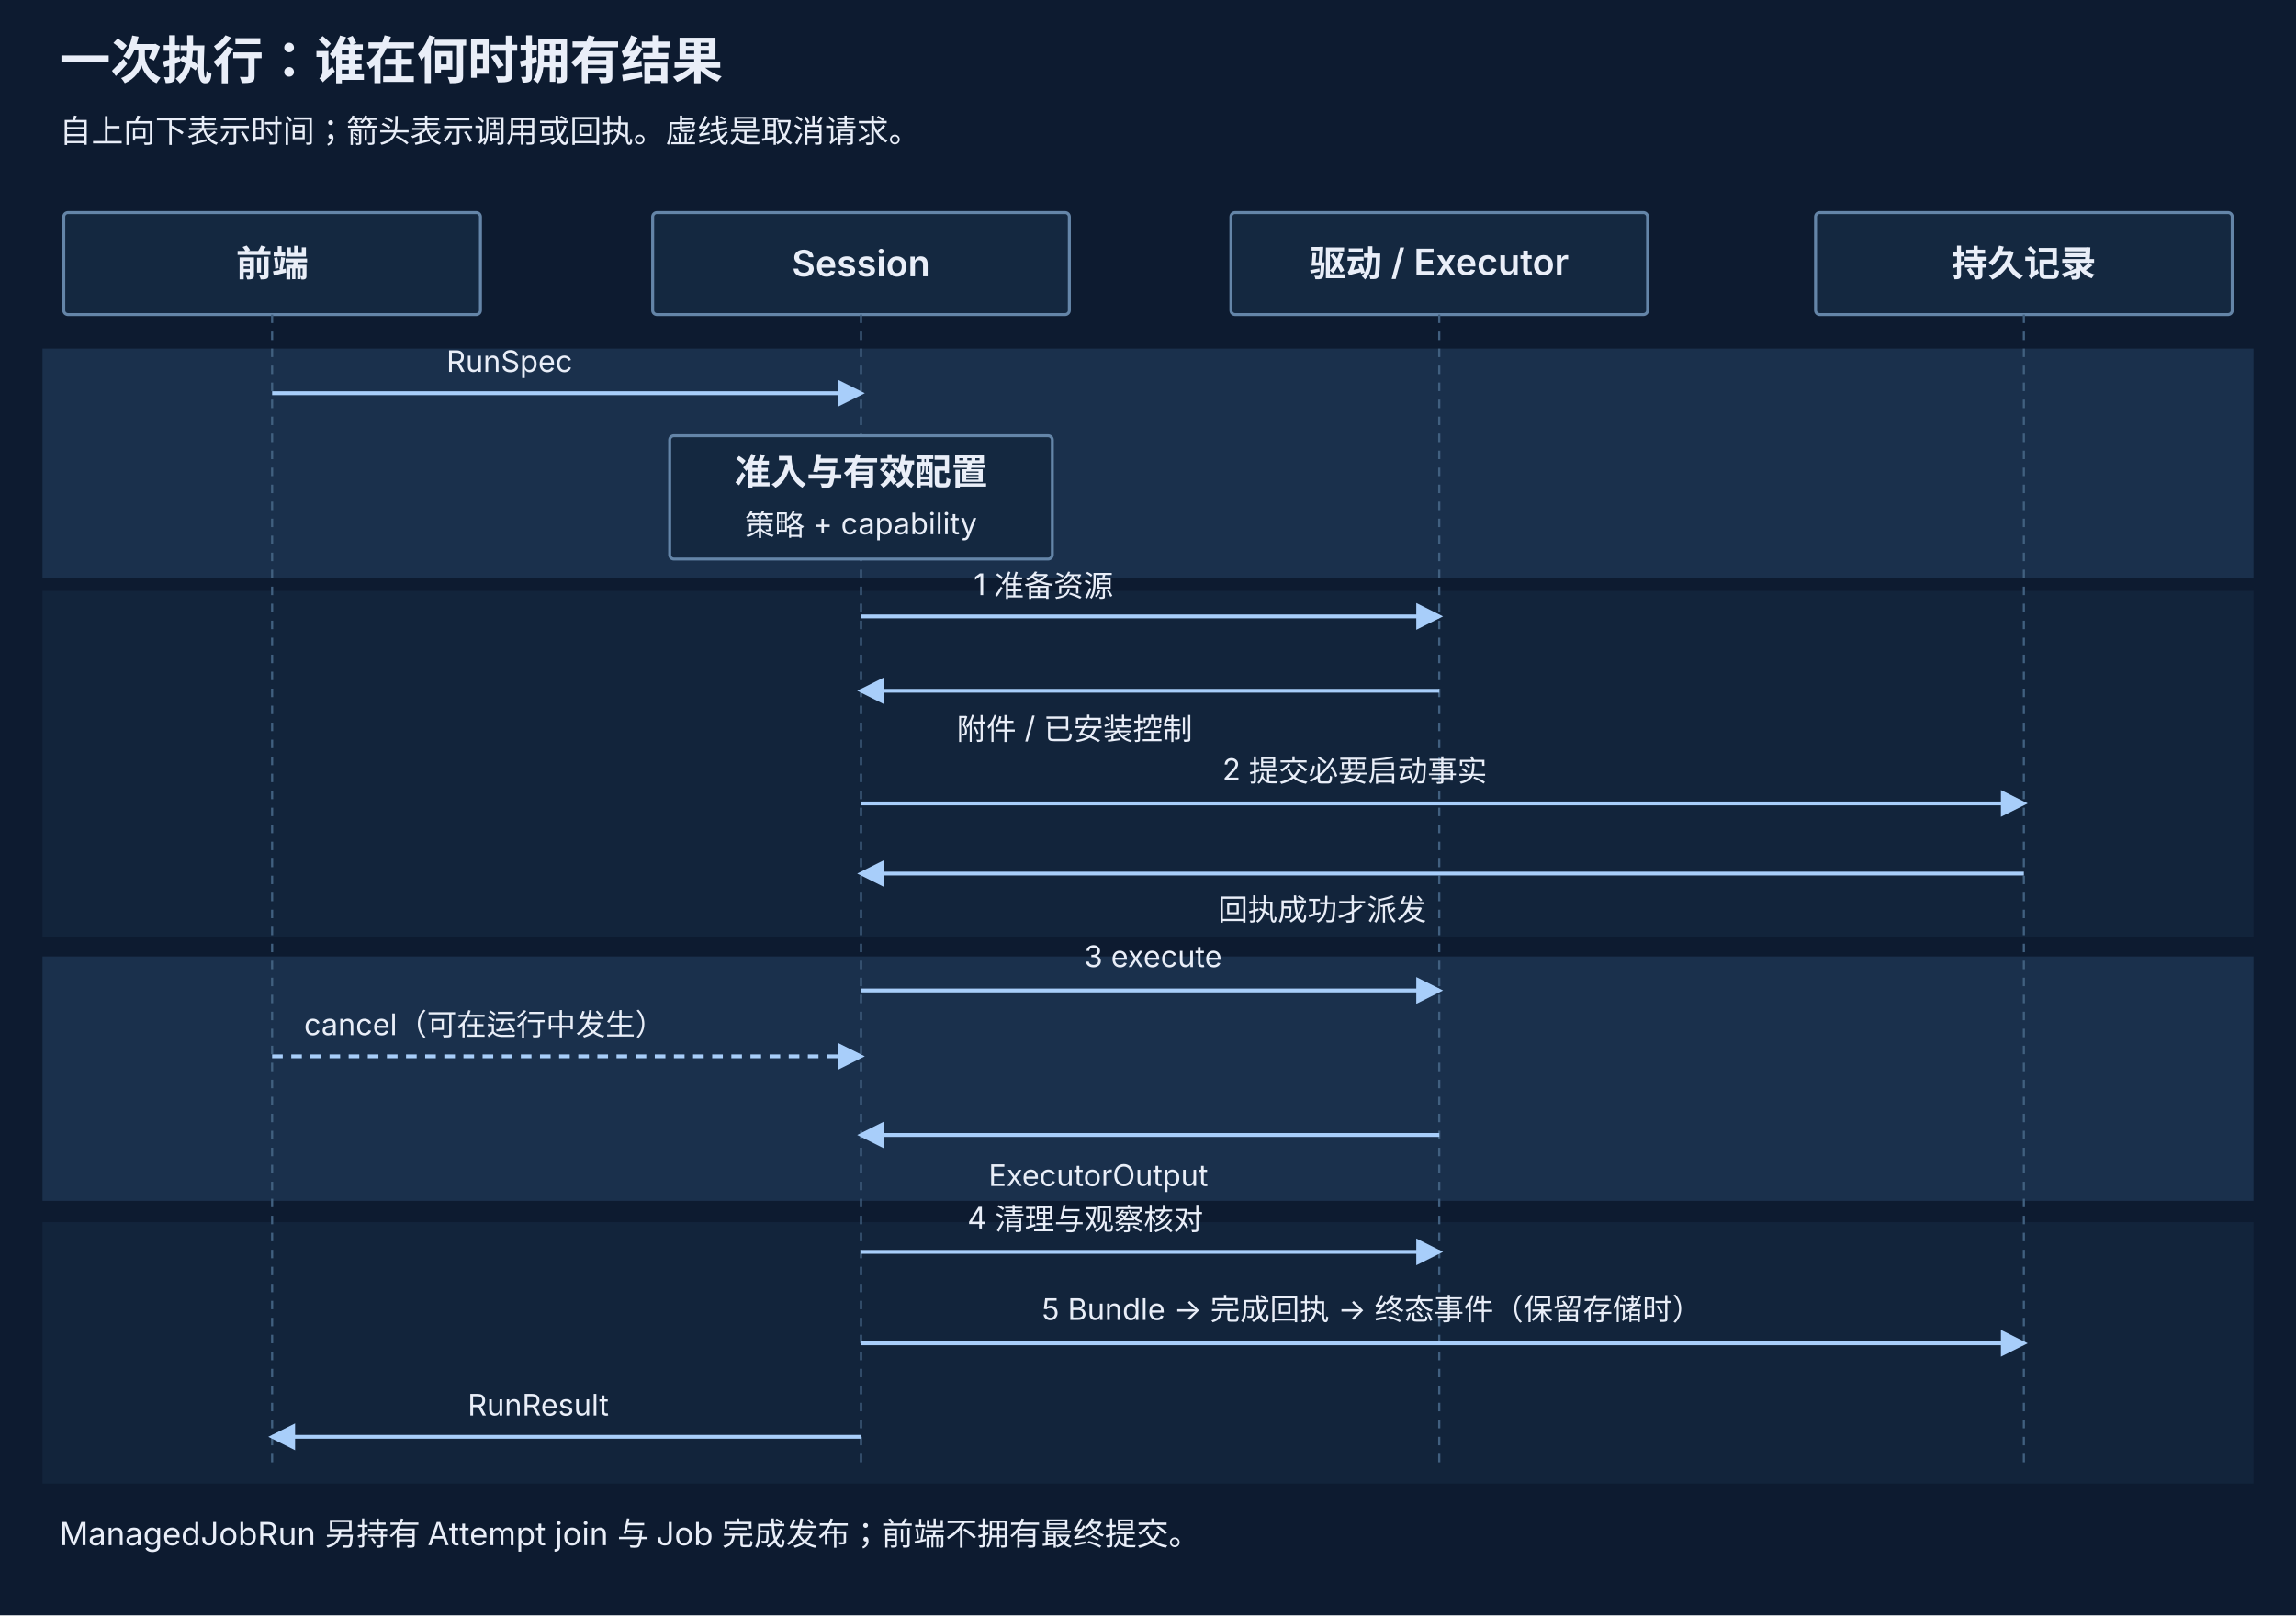
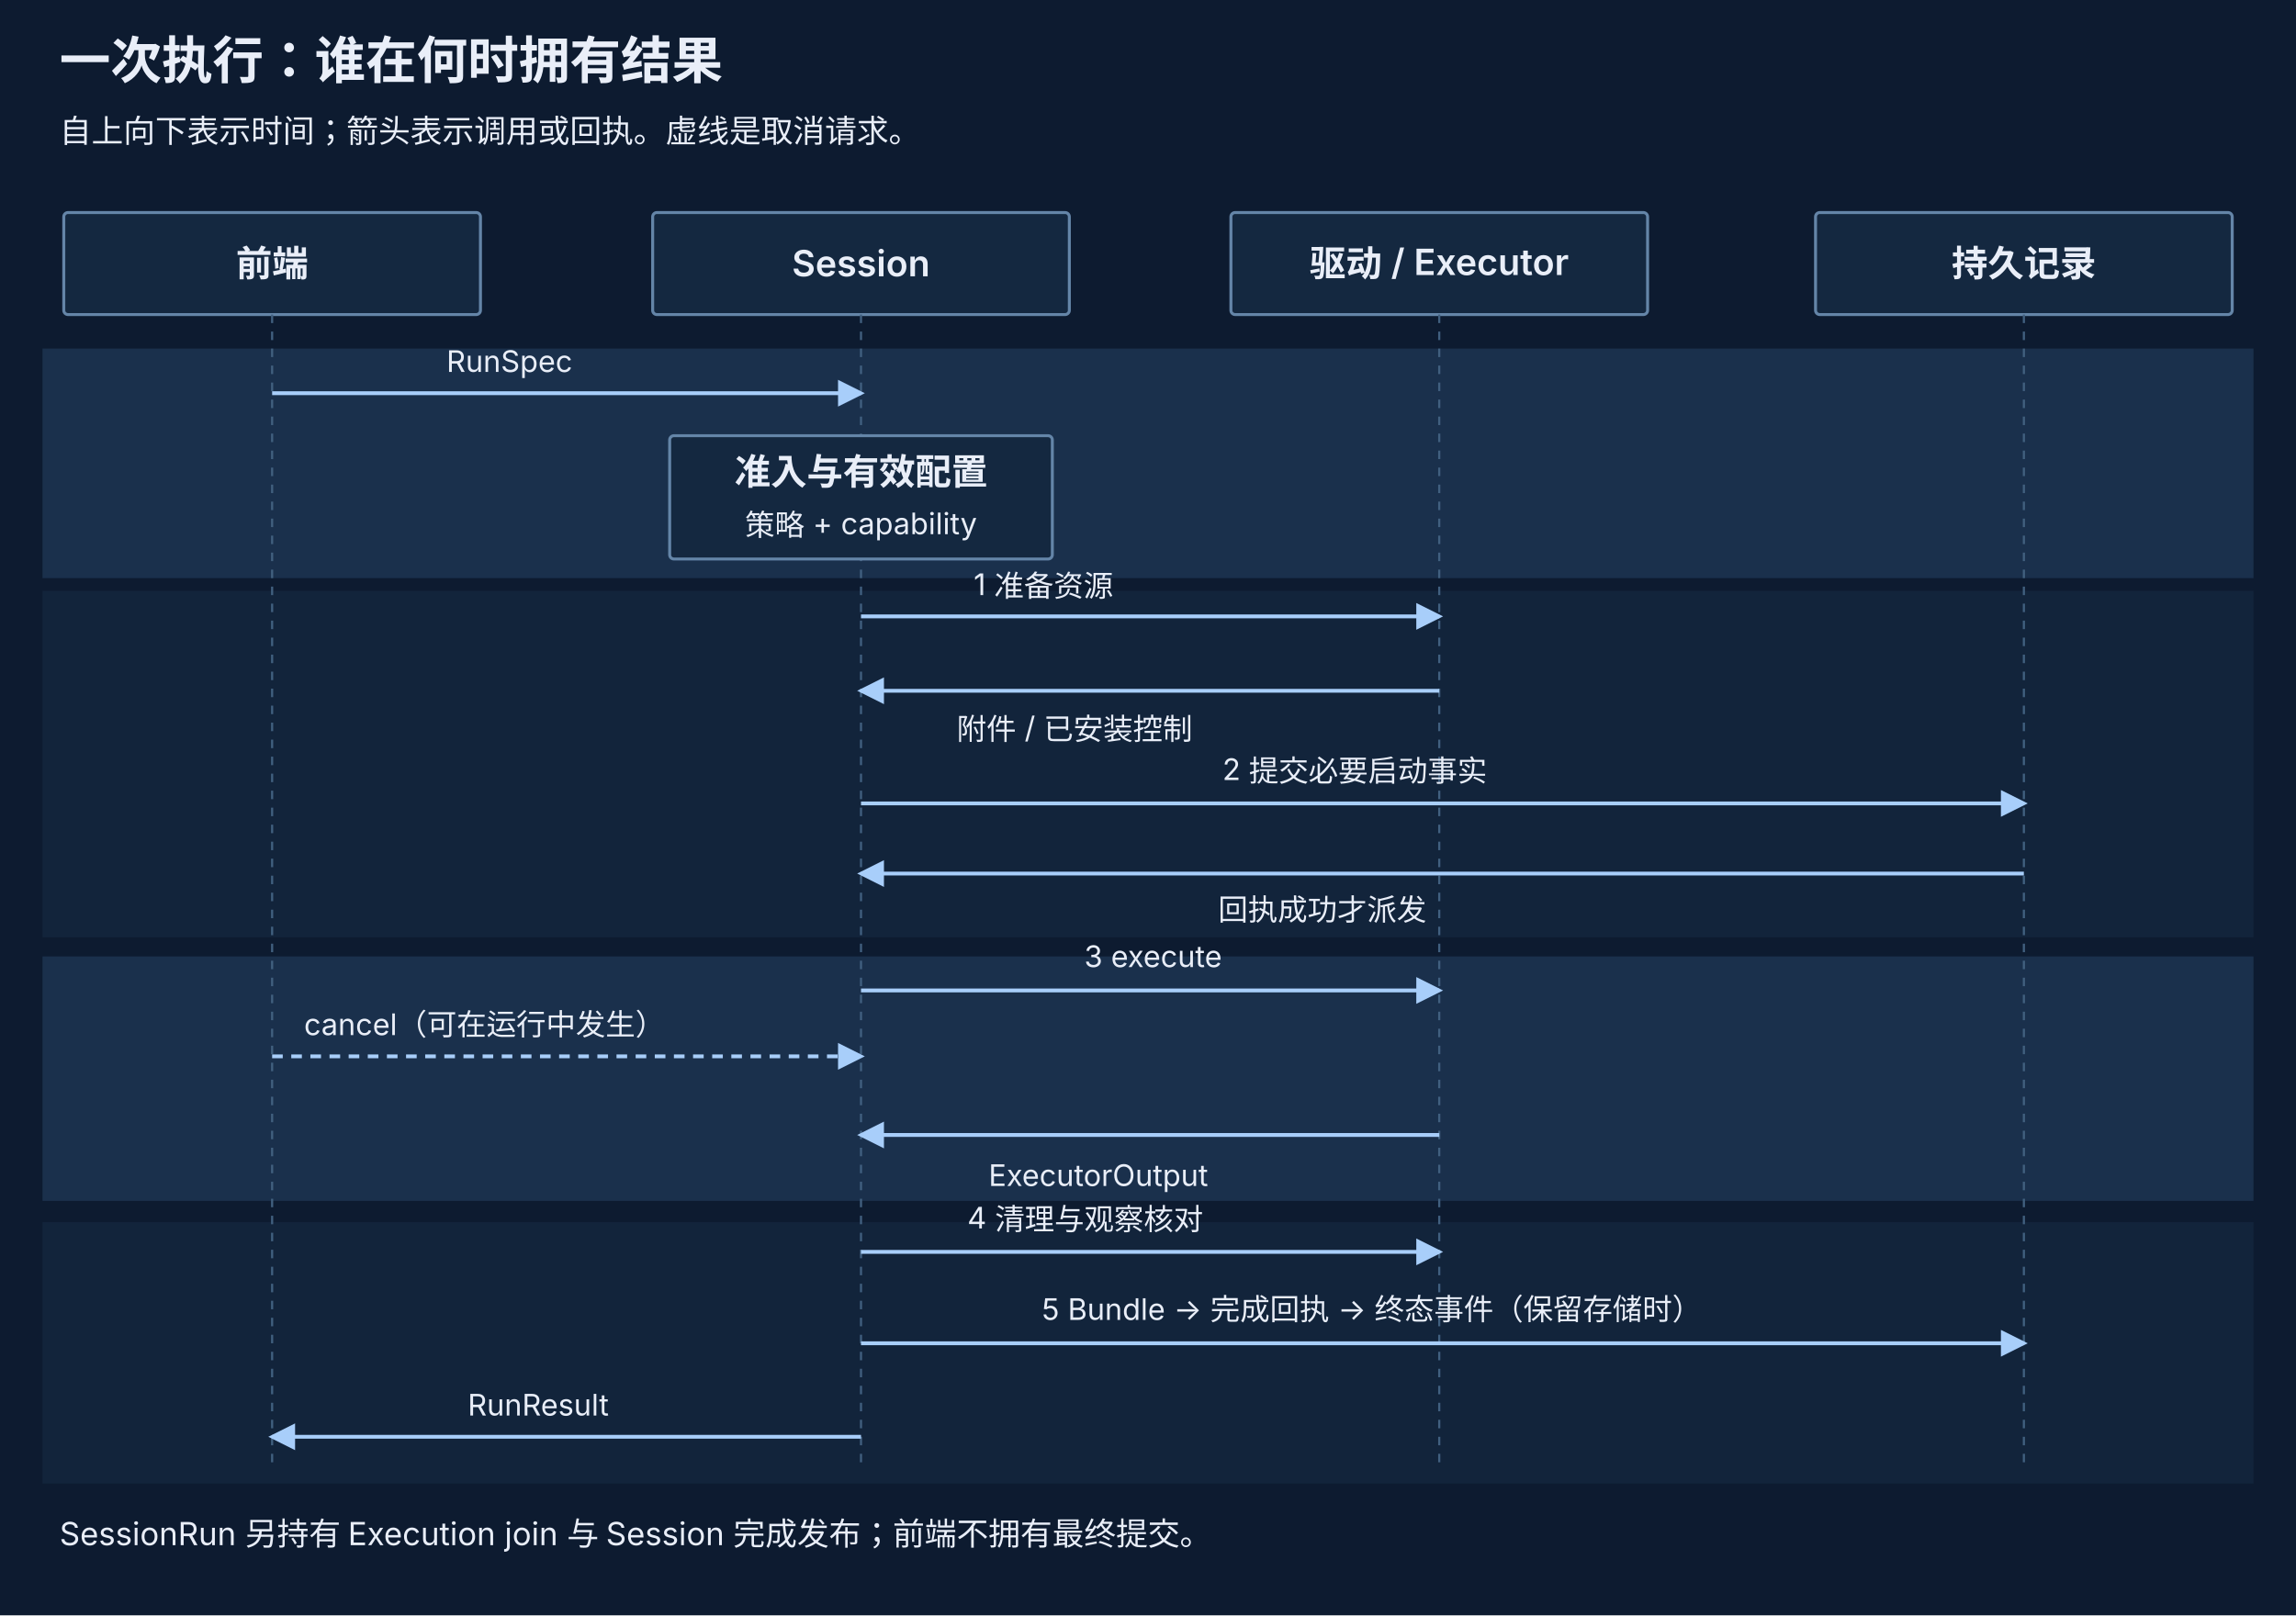
<svg xmlns="http://www.w3.org/2000/svg" width="1080" height="760" viewBox="0 0 1080 760" role="img" aria-labelledby="title desc">
  <defs>
    <marker id="a" markerWidth="7" markerHeight="7" refX="6" refY="3.5" orient="auto">
      <path d="M0 0 L7 3.5 L0 7 Z" fill="#a8cefa" />
    </marker>
    <marker id="change" markerWidth="7" markerHeight="7" refX="6" refY="3.5" orient="auto">
      <path d="M0 0 L7 3.5 L0 7 Z" fill="#e2bd80" />
    </marker>
  </defs>
  <rect width="1080" height="760" fill="#0d1b30" />
  <g font-family="system-ui,-apple-system,BlinkMacSystemFont,Segoe UI,PingFang SC,sans-serif" fill="#e9eef8">
    <text x="28" y="37" font-size="24" font-weight="600">一次执行：谁在何时拥有结果</text>
    <text x="28" y="67" font-size="15">自上向下表示时间；箭头表示调用或回执。虚线是取消请求。</text>
    <rect x="20" y="164" width="1040" height="108" fill="#1a304c" />
    <rect x="20" y="278" width="1040" height="163" fill="#12243b" />
    <rect x="20" y="450" width="1040" height="115" fill="#1a304c" />
    <rect x="20" y="575" width="1040" height="123" fill="#12243b" />
    <rect x="30" y="100" width="196" height="48" rx="2" fill="#142840" stroke="#6485a8" stroke-width="1.4" />
    <text x="128.0" y="130.0" font-size="17" font-weight="600" text-anchor="middle">前端</text>
    <path d="M128 148 V690" stroke="#416080" stroke-dasharray="4 4" />
    <rect x="307" y="100" width="196" height="48" rx="2" fill="#142840" stroke="#6485a8" stroke-width="1.4" />
    <text x="405.0" y="130.0" font-size="17" font-weight="600" text-anchor="middle">Session</text>
    <path d="M405 148 V690" stroke="#416080" stroke-dasharray="4 4" />
    <rect x="579" y="100" width="196" height="48" rx="2" fill="#142840" stroke="#6485a8" stroke-width="1.4" />
    <text x="677.0" y="130.0" font-size="17" font-weight="600" text-anchor="middle">驱动 / Executor</text>
    <path d="M677 148 V690" stroke="#416080" stroke-dasharray="4 4" />
    <rect x="854" y="100" width="196" height="48" rx="2" fill="#142840" stroke="#6485a8" stroke-width="1.4" />
    <text x="952.0" y="130.0" font-size="17" font-weight="600" text-anchor="middle">持久记录</text>
    <path d="M952 148 V690" stroke="#416080" stroke-dasharray="4 4" />
    <polyline points="128,185 405,185" fill="none" stroke="#a8cefa" stroke-width="1.8" stroke-linejoin="round" marker-end="url(#a)" />
    <text x="210" y="175" font-size="14">RunSpec</text>
    <rect x="315" y="205" width="180" height="58" rx="2" fill="#142840" stroke="#6485a8" stroke-width="1.4" />
    <text x="405.0" y="228.0" font-size="17" font-weight="600" text-anchor="middle">准入与有效配置</text>
    <text x="405.0" y="252.0" font-size="14" text-anchor="middle">策略 + capability</text>
    <polyline points="405,290 677,290" fill="none" stroke="#a8cefa" stroke-width="1.8" stroke-linejoin="round" marker-end="url(#a)" />
    <text x="458" y="280" font-size="14">1 准备资源</text>
    <polyline points="677,325 405,325" fill="none" stroke="#a8cefa" stroke-width="1.8" stroke-linejoin="round" marker-end="url(#a)" />
    <text x="450" y="348" font-size="14">附件 / 已安装控制</text>
    <polyline points="405,378 952,378" fill="none" stroke="#a8cefa" stroke-width="1.8" stroke-linejoin="round" marker-end="url(#a)" />
    <text x="575" y="367" font-size="14">2 提交必要启动事实</text>
    <polyline points="952,411 405,411" fill="none" stroke="#a8cefa" stroke-width="1.8" stroke-linejoin="round" marker-end="url(#a)" />
    <text x="573" y="433" font-size="14">回执成功才派发</text>
    <polyline points="405,466 677,466" fill="none" stroke="#a8cefa" stroke-width="1.8" stroke-linejoin="round" marker-end="url(#a)" />
    <text x="510" y="455" font-size="14">3 execute</text>
    <polyline points="128,497 405,497" fill="none" stroke="#a8cefa" stroke-width="1.8" stroke-linejoin="round" marker-end="url(#a)" stroke-dasharray="5 4" />
    <text x="143" y="487" font-size="14">cancel（可在运行中发生）</text>
    <polyline points="677,534 405,534" fill="none" stroke="#a8cefa" stroke-width="1.8" stroke-linejoin="round" marker-end="url(#a)" />
    <text x="465" y="558" font-size="14">ExecutorOutput</text>
    <polyline points="405,589 677,589" fill="none" stroke="#a8cefa" stroke-width="1.8" stroke-linejoin="round" marker-end="url(#a)" />
    <text x="455" y="578" font-size="14">4 清理与观察核对</text>
    <polyline points="405,632 952,632" fill="none" stroke="#a8cefa" stroke-width="1.8" stroke-linejoin="round" marker-end="url(#a)" />
    <text x="490" y="621" font-size="14">5 Bundle → 完成回执 → 终态事件（保留存储时）</text>
    <polyline points="405,676 128,676" fill="none" stroke="#a8cefa" stroke-width="1.8" stroke-linejoin="round" marker-end="url(#a)" />
    <text x="220" y="666" font-size="14">RunResult</text>
-     <text x="28" y="727" font-size="15">ManagedJobRun 另持有 Attempt join 与 Job 完成发布；前端不拥有最终提交。</text>
+     <text x="28" y="727" font-size="15">SessionRun 另持有 Execution join 与 Session 完成发布；前端不拥有最终提交。</text>
  </g>
</svg>
